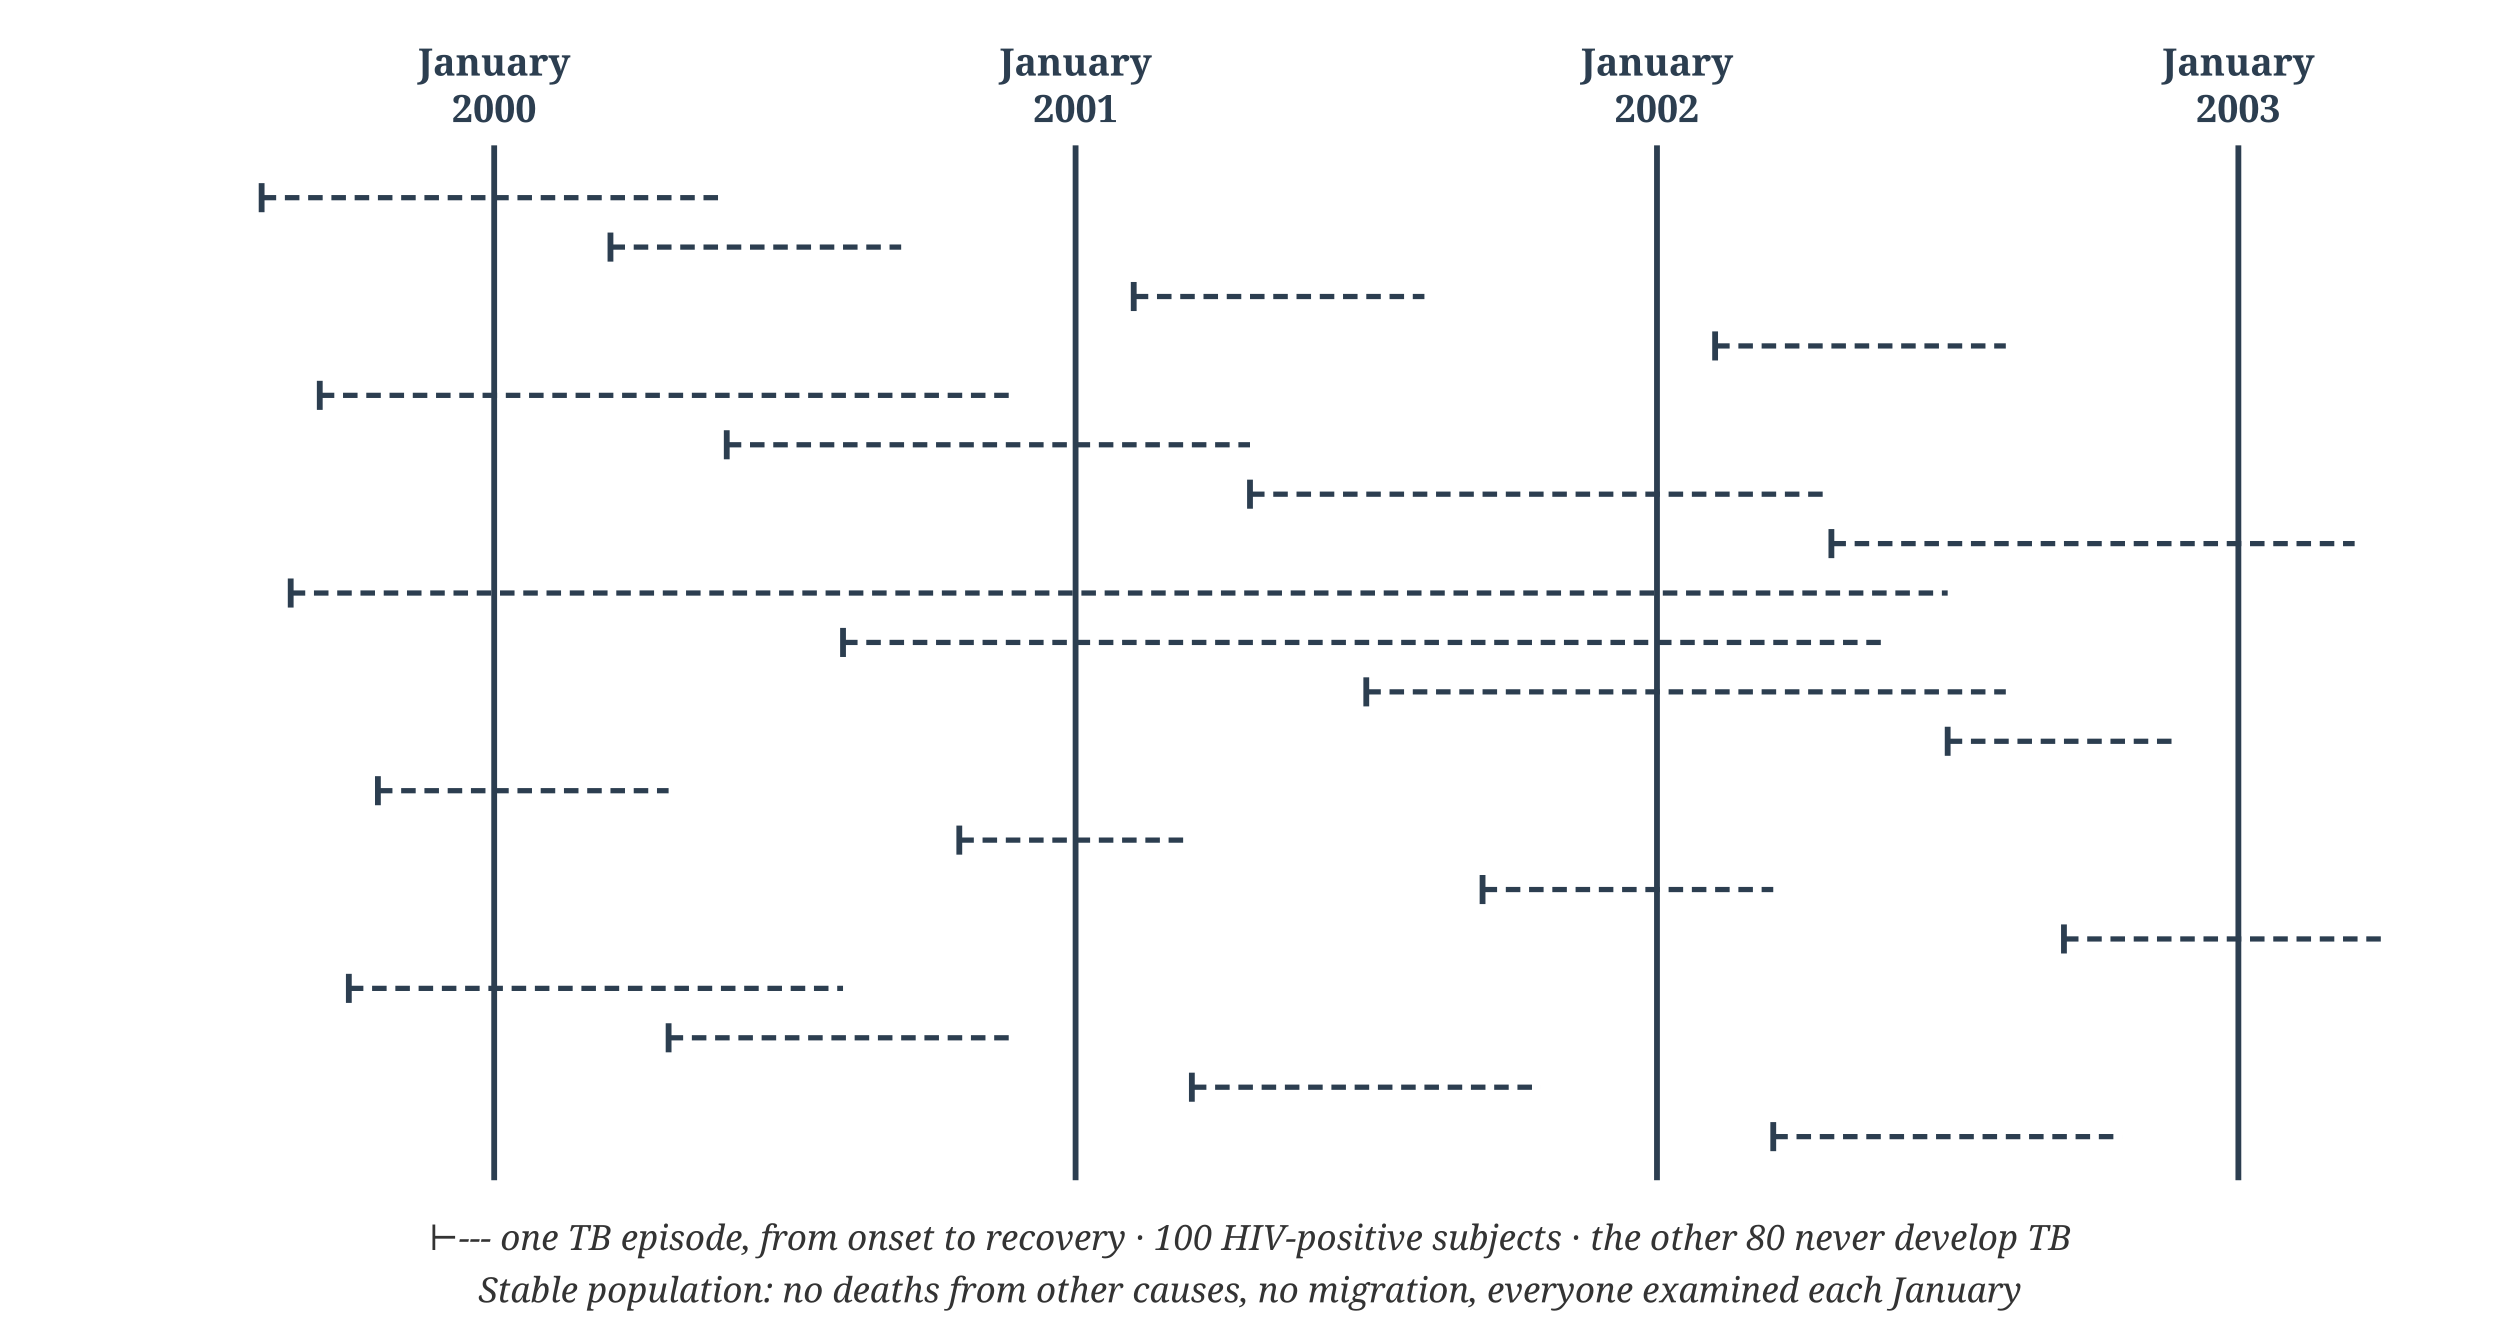
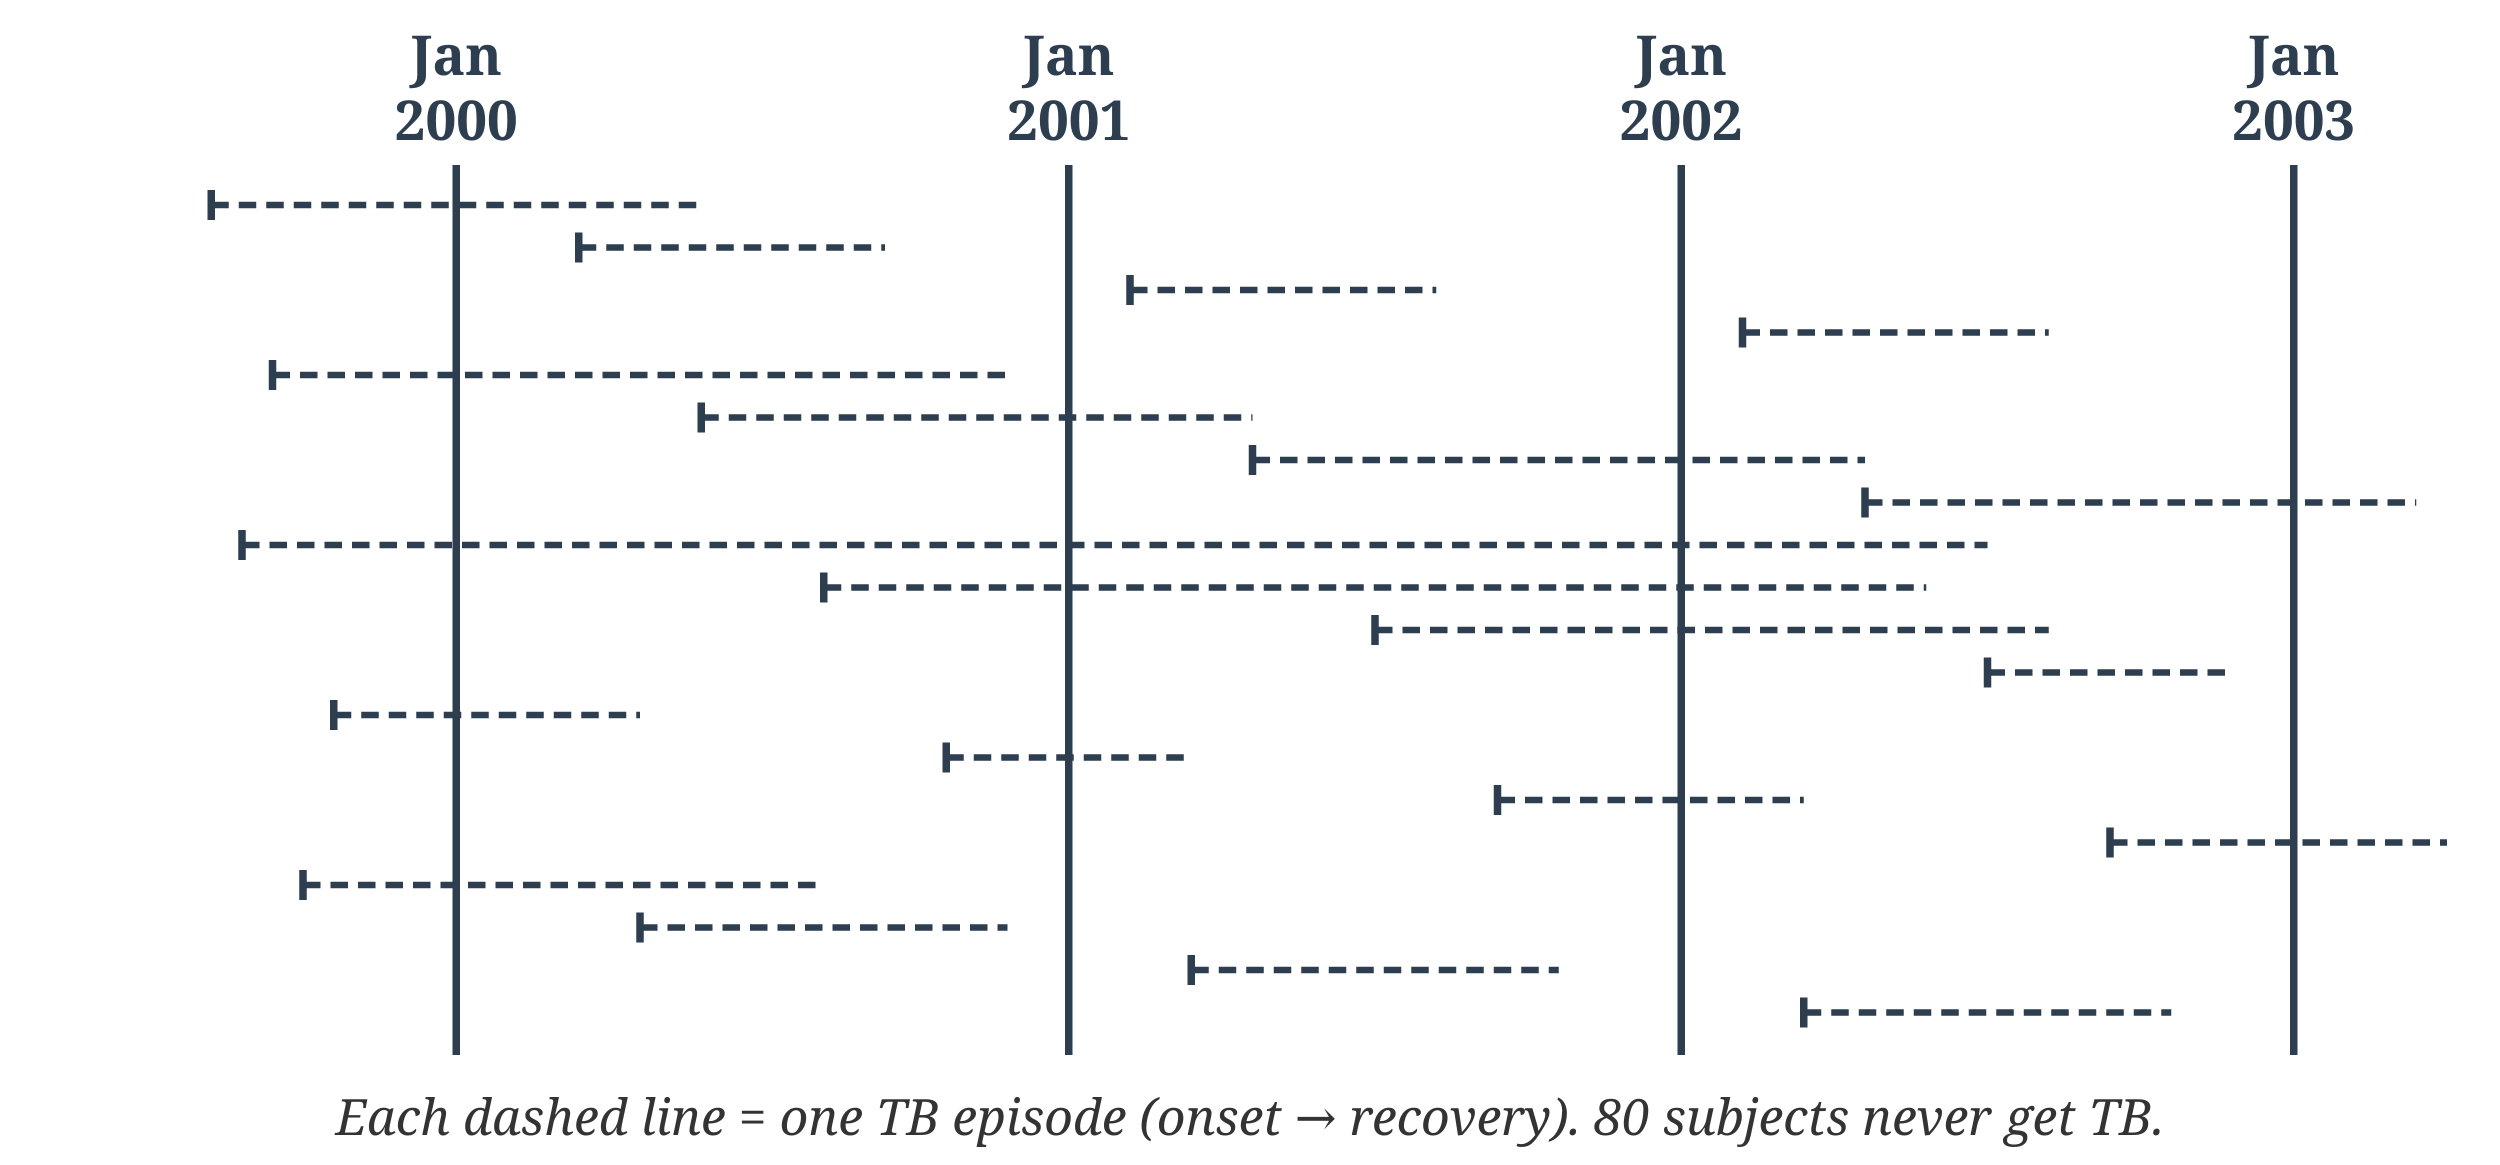
- <svg xmlns="http://www.w3.org/2000/svg" width="860" height="460" viewBox="0 0 860 460" role="img" aria-labelledby="title desc">
+ <svg xmlns="http://www.w3.org/2000/svg" width="1000" height="466" viewBox="0 0 1000 466" role="img" aria-labelledby="title desc">
  <defs>
    <marker id="arr" viewBox="0 0 10 10" refX="9" refY="5" markerWidth="7" markerHeight="7" orient="auto-start-reverse">
      <path d="M0,0 L10,5 L0,10 z" fill="#2c3e50" />
    </marker>
  </defs>
-   <line x1="170.0" y1="50" x2="170.0" y2="406" stroke="#2c3e50" stroke-width="2" />
-   <text x="170.0" y="26" text-anchor="middle" font-family="Georgia, serif" font-size="13" font-weight="bold" fill="#2c3e50">January</text>
-   <text x="170.0" y="42" text-anchor="middle" font-family="Georgia, serif" font-size="13" font-weight="bold" fill="#2c3e50">2000</text>
-   <line x1="370.0" y1="50" x2="370.0" y2="406" stroke="#2c3e50" stroke-width="2" />
-   <text x="370.0" y="26" text-anchor="middle" font-family="Georgia, serif" font-size="13" font-weight="bold" fill="#2c3e50">January</text>
-   <text x="370.0" y="42" text-anchor="middle" font-family="Georgia, serif" font-size="13" font-weight="bold" fill="#2c3e50">2001</text>
-   <line x1="570.0" y1="50" x2="570.0" y2="406" stroke="#2c3e50" stroke-width="2" />
-   <text x="570.0" y="26" text-anchor="middle" font-family="Georgia, serif" font-size="13" font-weight="bold" fill="#2c3e50">January</text>
-   <text x="570.0" y="42" text-anchor="middle" font-family="Georgia, serif" font-size="13" font-weight="bold" fill="#2c3e50">2002</text>
-   <line x1="770.0" y1="50" x2="770.0" y2="406" stroke="#2c3e50" stroke-width="2" />
-   <text x="770.0" y="26" text-anchor="middle" font-family="Georgia, serif" font-size="13" font-weight="bold" fill="#2c3e50">January</text>
-   <text x="770.0" y="42" text-anchor="middle" font-family="Georgia, serif" font-size="13" font-weight="bold" fill="#2c3e50">2003</text>
-   <line x1="90.0" y1="63" x2="90.0" y2="73" stroke="#2c3e50" stroke-width="2" />
-   <line x1="90.0" y1="68" x2="250.0" y2="68" stroke="#2c3e50" stroke-width="1.8" stroke-dasharray="5,3" />
-   <line x1="210.0" y1="80" x2="210.0" y2="90" stroke="#2c3e50" stroke-width="2" />
-   <line x1="210.0" y1="85" x2="310.0" y2="85" stroke="#2c3e50" stroke-width="1.8" stroke-dasharray="5,3" />
-   <line x1="390.0" y1="97" x2="390.0" y2="107" stroke="#2c3e50" stroke-width="2" />
-   <line x1="390.0" y1="102" x2="490.0" y2="102" stroke="#2c3e50" stroke-width="1.8" stroke-dasharray="5,3" />
-   <line x1="590.0" y1="114" x2="590.0" y2="124" stroke="#2c3e50" stroke-width="2" />
-   <line x1="590.0" y1="119" x2="690.0" y2="119" stroke="#2c3e50" stroke-width="1.8" stroke-dasharray="5,3" />
-   <line x1="110.0" y1="131" x2="110.0" y2="141" stroke="#2c3e50" stroke-width="2" />
-   <line x1="110.0" y1="136" x2="350.0" y2="136" stroke="#2c3e50" stroke-width="1.8" stroke-dasharray="5,3" />
-   <line x1="250.0" y1="148" x2="250.0" y2="158" stroke="#2c3e50" stroke-width="2" />
-   <line x1="250.0" y1="153" x2="430.0" y2="153" stroke="#2c3e50" stroke-width="1.8" stroke-dasharray="5,3" />
-   <line x1="430.0" y1="165" x2="430.0" y2="175" stroke="#2c3e50" stroke-width="2" />
-   <line x1="430.0" y1="170" x2="630.0" y2="170" stroke="#2c3e50" stroke-width="1.8" stroke-dasharray="5,3" />
-   <line x1="630.0" y1="182" x2="630.0" y2="192" stroke="#2c3e50" stroke-width="2" />
-   <line x1="630.0" y1="187" x2="810.0" y2="187" stroke="#2c3e50" stroke-width="1.8" stroke-dasharray="5,3" />
-   <line x1="100.0" y1="199" x2="100.0" y2="209" stroke="#2c3e50" stroke-width="2" />
-   <line x1="100.0" y1="204" x2="670.0" y2="204" stroke="#2c3e50" stroke-width="1.8" stroke-dasharray="5,3" />
-   <line x1="290.0" y1="216" x2="290.0" y2="226" stroke="#2c3e50" stroke-width="2" />
-   <line x1="290.0" y1="221" x2="650.0" y2="221" stroke="#2c3e50" stroke-width="1.8" stroke-dasharray="5,3" />
-   <line x1="470.0" y1="233" x2="470.0" y2="243" stroke="#2c3e50" stroke-width="2" />
-   <line x1="470.0" y1="238" x2="690.0" y2="238" stroke="#2c3e50" stroke-width="1.8" stroke-dasharray="5,3" />
-   <line x1="670.0" y1="250" x2="670.0" y2="260" stroke="#2c3e50" stroke-width="2" />
-   <line x1="670.0" y1="255" x2="750.0" y2="255" stroke="#2c3e50" stroke-width="1.8" stroke-dasharray="5,3" />
-   <line x1="130.0" y1="267" x2="130.0" y2="277" stroke="#2c3e50" stroke-width="2" />
-   <line x1="130.0" y1="272" x2="230.0" y2="272" stroke="#2c3e50" stroke-width="1.8" stroke-dasharray="5,3" />
-   <line x1="330.0" y1="284" x2="330.0" y2="294" stroke="#2c3e50" stroke-width="2" />
-   <line x1="330.0" y1="289" x2="410.0" y2="289" stroke="#2c3e50" stroke-width="1.8" stroke-dasharray="5,3" />
-   <line x1="510.0" y1="301" x2="510.0" y2="311" stroke="#2c3e50" stroke-width="2" />
-   <line x1="510.0" y1="306" x2="610.0" y2="306" stroke="#2c3e50" stroke-width="1.8" stroke-dasharray="5,3" />
-   <line x1="710.0" y1="318" x2="710.0" y2="328" stroke="#2c3e50" stroke-width="2" />
-   <line x1="710.0" y1="323" x2="820.0" y2="323" stroke="#2c3e50" stroke-width="1.8" stroke-dasharray="5,3" />
-   <line x1="120.0" y1="335" x2="120.0" y2="345" stroke="#2c3e50" stroke-width="2" />
-   <line x1="120.0" y1="340" x2="290.0" y2="340" stroke="#2c3e50" stroke-width="1.8" stroke-dasharray="5,3" />
-   <line x1="230.0" y1="352" x2="230.0" y2="362" stroke="#2c3e50" stroke-width="2" />
-   <line x1="230.0" y1="357" x2="350.0" y2="357" stroke="#2c3e50" stroke-width="1.8" stroke-dasharray="5,3" />
-   <line x1="410.0" y1="369" x2="410.0" y2="379" stroke="#2c3e50" stroke-width="2" />
-   <line x1="410.0" y1="374" x2="530.0" y2="374" stroke="#2c3e50" stroke-width="1.8" stroke-dasharray="5,3" />
-   <line x1="610.0" y1="386" x2="610.0" y2="396" stroke="#2c3e50" stroke-width="2" />
-   <line x1="610.0" y1="391" x2="730.0" y2="391" stroke="#2c3e50" stroke-width="1.8" stroke-dasharray="5,3" />
-   <text x="430" y="430" text-anchor="middle" font-family="Georgia, serif" font-size="12" font-style="italic" fill="#333">⊢--- one TB episode, from onset to recovery · 100 HIV-positive subjects · the other 80 never develop TB</text>
-   <text x="430" y="448" text-anchor="middle" font-family="Georgia, serif" font-size="12" font-style="italic" fill="#333">Stable population: no deaths from other causes, no migration, everyone examined each January</text>
+   <line x1="182.5" y1="66" x2="182.5" y2="422" stroke="#2c3e50" stroke-width="3" />
+   <text x="182.5" y="30" text-anchor="middle" font-family="Georgia, serif" font-size="22" font-weight="bold" fill="#2c3e50">Jan</text>
+   <text x="182.5" y="56" text-anchor="middle" font-family="Georgia, serif" font-size="22" font-weight="bold" fill="#2c3e50">2000</text>
+   <line x1="427.5" y1="66" x2="427.5" y2="422" stroke="#2c3e50" stroke-width="3" />
+   <text x="427.5" y="30" text-anchor="middle" font-family="Georgia, serif" font-size="22" font-weight="bold" fill="#2c3e50">Jan</text>
+   <text x="427.5" y="56" text-anchor="middle" font-family="Georgia, serif" font-size="22" font-weight="bold" fill="#2c3e50">2001</text>
+   <line x1="672.5" y1="66" x2="672.5" y2="422" stroke="#2c3e50" stroke-width="3" />
+   <text x="672.5" y="30" text-anchor="middle" font-family="Georgia, serif" font-size="22" font-weight="bold" fill="#2c3e50">Jan</text>
+   <text x="672.5" y="56" text-anchor="middle" font-family="Georgia, serif" font-size="22" font-weight="bold" fill="#2c3e50">2002</text>
+   <line x1="917.5" y1="66" x2="917.5" y2="422" stroke="#2c3e50" stroke-width="3" />
+   <text x="917.5" y="30" text-anchor="middle" font-family="Georgia, serif" font-size="22" font-weight="bold" fill="#2c3e50">Jan</text>
+   <text x="917.5" y="56" text-anchor="middle" font-family="Georgia, serif" font-size="22" font-weight="bold" fill="#2c3e50">2003</text>
+   <line x1="84.5" y1="76" x2="84.5" y2="88" stroke="#2c3e50" stroke-width="3" />
+   <line x1="84.5" y1="82" x2="280.5" y2="82" stroke="#2c3e50" stroke-width="2.6" stroke-dasharray="7,4" />
+   <line x1="231.5" y1="93" x2="231.5" y2="105" stroke="#2c3e50" stroke-width="3" />
+   <line x1="231.5" y1="99" x2="354.0" y2="99" stroke="#2c3e50" stroke-width="2.6" stroke-dasharray="7,4" />
+   <line x1="452.0" y1="110" x2="452.0" y2="122" stroke="#2c3e50" stroke-width="3" />
+   <line x1="452.0" y1="116" x2="574.5" y2="116" stroke="#2c3e50" stroke-width="2.6" stroke-dasharray="7,4" />
+   <line x1="697.0" y1="127" x2="697.0" y2="139" stroke="#2c3e50" stroke-width="3" />
+   <line x1="697.0" y1="133" x2="819.5" y2="133" stroke="#2c3e50" stroke-width="2.6" stroke-dasharray="7,4" />
+   <line x1="109.0" y1="144" x2="109.0" y2="156" stroke="#2c3e50" stroke-width="3" />
+   <line x1="109.0" y1="150" x2="403.0" y2="150" stroke="#2c3e50" stroke-width="2.6" stroke-dasharray="7,4" />
+   <line x1="280.5" y1="161" x2="280.5" y2="173" stroke="#2c3e50" stroke-width="3" />
+   <line x1="280.5" y1="167" x2="501.0" y2="167" stroke="#2c3e50" stroke-width="2.6" stroke-dasharray="7,4" />
+   <line x1="501.0" y1="178" x2="501.0" y2="190" stroke="#2c3e50" stroke-width="3" />
+   <line x1="501.0" y1="184" x2="746.0" y2="184" stroke="#2c3e50" stroke-width="2.6" stroke-dasharray="7,4" />
+   <line x1="746.0" y1="195" x2="746.0" y2="207" stroke="#2c3e50" stroke-width="3" />
+   <line x1="746.0" y1="201" x2="966.5" y2="201" stroke="#2c3e50" stroke-width="2.6" stroke-dasharray="7,4" />
+   <line x1="96.8" y1="212" x2="96.8" y2="224" stroke="#2c3e50" stroke-width="3" />
+   <line x1="96.8" y1="218" x2="795.0" y2="218" stroke="#2c3e50" stroke-width="2.6" stroke-dasharray="7,4" />
+   <line x1="329.5" y1="229" x2="329.5" y2="241" stroke="#2c3e50" stroke-width="3" />
+   <line x1="329.5" y1="235" x2="770.5" y2="235" stroke="#2c3e50" stroke-width="2.6" stroke-dasharray="7,4" />
+   <line x1="550.0" y1="246" x2="550.0" y2="258" stroke="#2c3e50" stroke-width="3" />
+   <line x1="550.0" y1="252" x2="819.5" y2="252" stroke="#2c3e50" stroke-width="2.6" stroke-dasharray="7,4" />
+   <line x1="795.0" y1="263" x2="795.0" y2="275" stroke="#2c3e50" stroke-width="3" />
+   <line x1="795.0" y1="269" x2="893.0" y2="269" stroke="#2c3e50" stroke-width="2.6" stroke-dasharray="7,4" />
+   <line x1="133.5" y1="280" x2="133.5" y2="292" stroke="#2c3e50" stroke-width="3" />
+   <line x1="133.5" y1="286" x2="256.0" y2="286" stroke="#2c3e50" stroke-width="2.6" stroke-dasharray="7,4" />
+   <line x1="378.5" y1="297" x2="378.5" y2="309" stroke="#2c3e50" stroke-width="3" />
+   <line x1="378.5" y1="303" x2="476.5" y2="303" stroke="#2c3e50" stroke-width="2.6" stroke-dasharray="7,4" />
+   <line x1="599.0" y1="314" x2="599.0" y2="326" stroke="#2c3e50" stroke-width="3" />
+   <line x1="599.0" y1="320" x2="721.5" y2="320" stroke="#2c3e50" stroke-width="2.6" stroke-dasharray="7,4" />
+   <line x1="844.0" y1="331" x2="844.0" y2="343" stroke="#2c3e50" stroke-width="3" />
+   <line x1="844.0" y1="337" x2="978.8" y2="337" stroke="#2c3e50" stroke-width="2.6" stroke-dasharray="7,4" />
+   <line x1="121.2" y1="348" x2="121.2" y2="360" stroke="#2c3e50" stroke-width="3" />
+   <line x1="121.2" y1="354" x2="329.5" y2="354" stroke="#2c3e50" stroke-width="2.6" stroke-dasharray="7,4" />
+   <line x1="256.0" y1="365" x2="256.0" y2="377" stroke="#2c3e50" stroke-width="3" />
+   <line x1="256.0" y1="371" x2="403.0" y2="371" stroke="#2c3e50" stroke-width="2.6" stroke-dasharray="7,4" />
+   <line x1="476.5" y1="382" x2="476.5" y2="394" stroke="#2c3e50" stroke-width="3" />
+   <line x1="476.5" y1="388" x2="623.5" y2="388" stroke="#2c3e50" stroke-width="2.6" stroke-dasharray="7,4" />
+   <line x1="721.5" y1="399" x2="721.5" y2="411" stroke="#2c3e50" stroke-width="3" />
+   <line x1="721.5" y1="405" x2="868.5" y2="405" stroke="#2c3e50" stroke-width="2.6" stroke-dasharray="7,4" />
+   <text x="500" y="454" text-anchor="middle" font-family="Georgia, serif" font-size="20" font-style="italic" fill="#333">Each dashed line = one TB episode (onset → recovery). 80 subjects never get TB.</text>
</svg>
